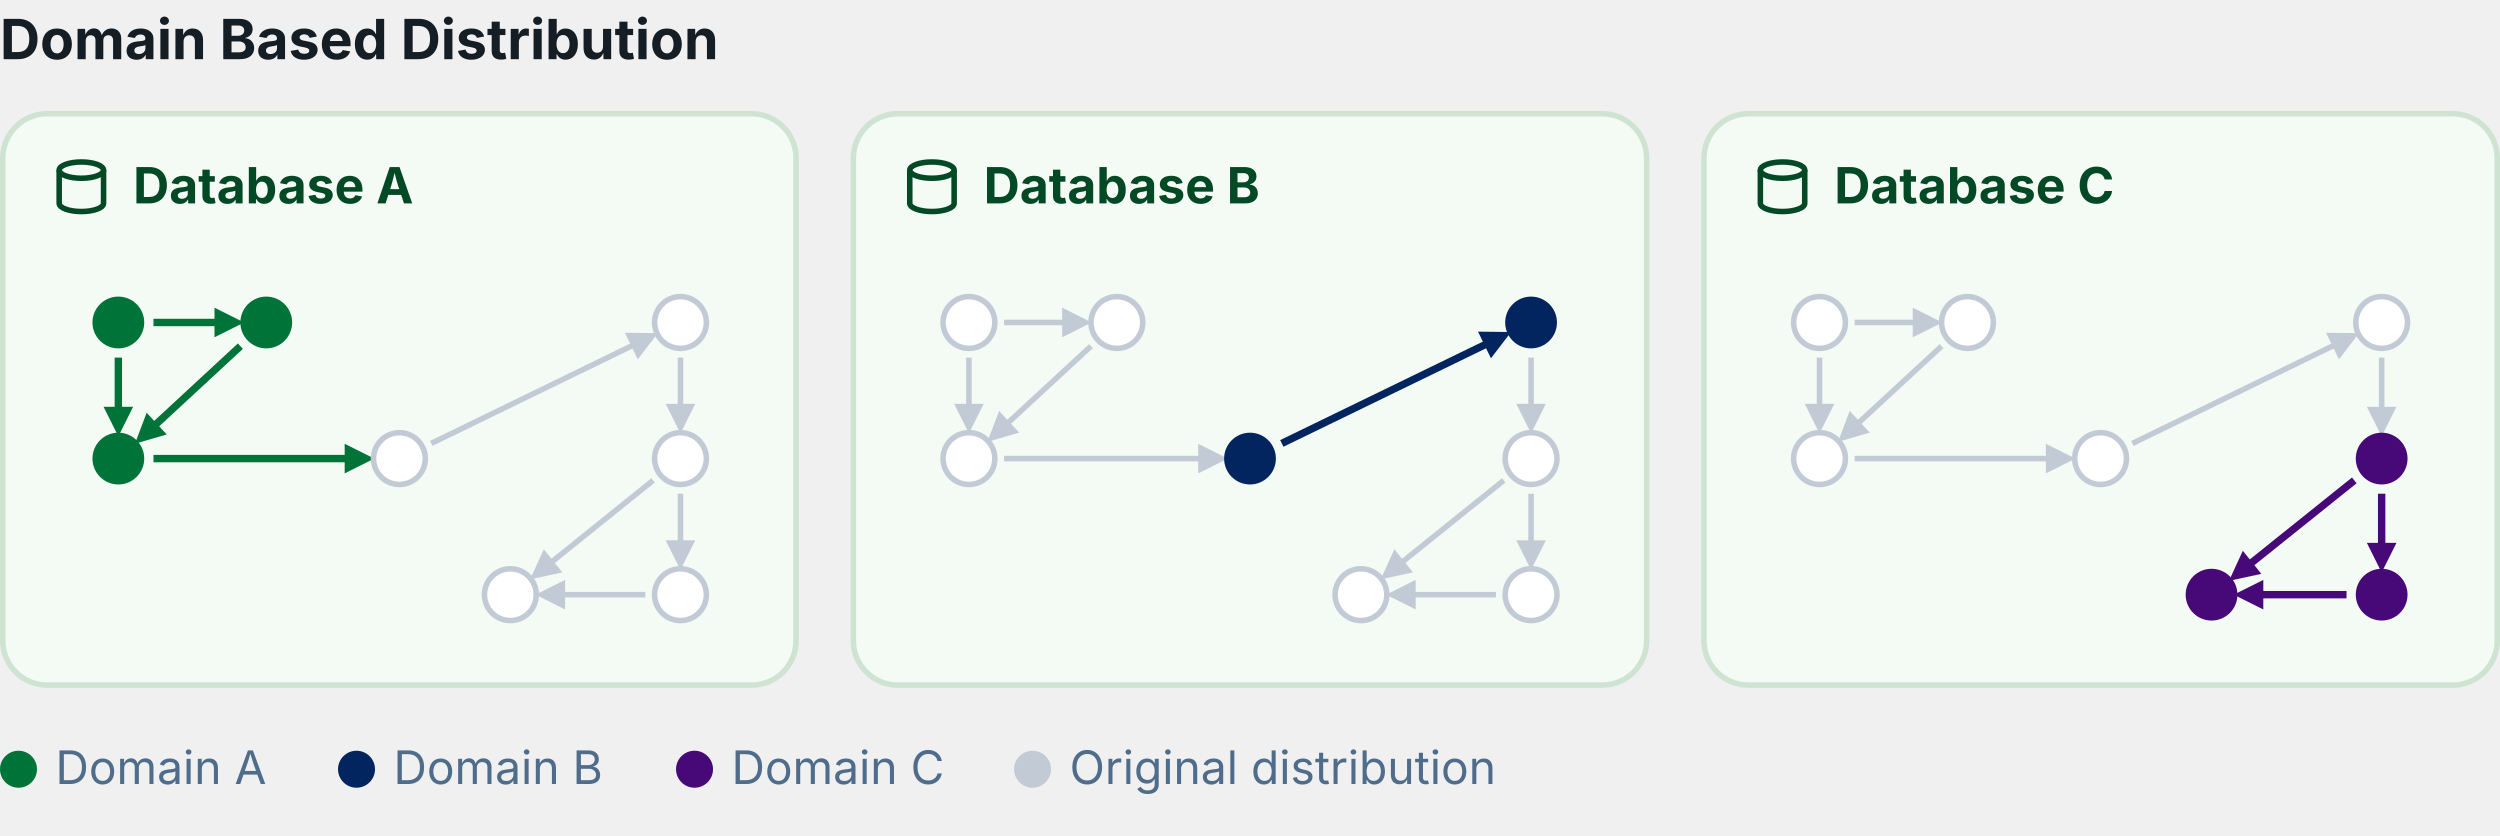
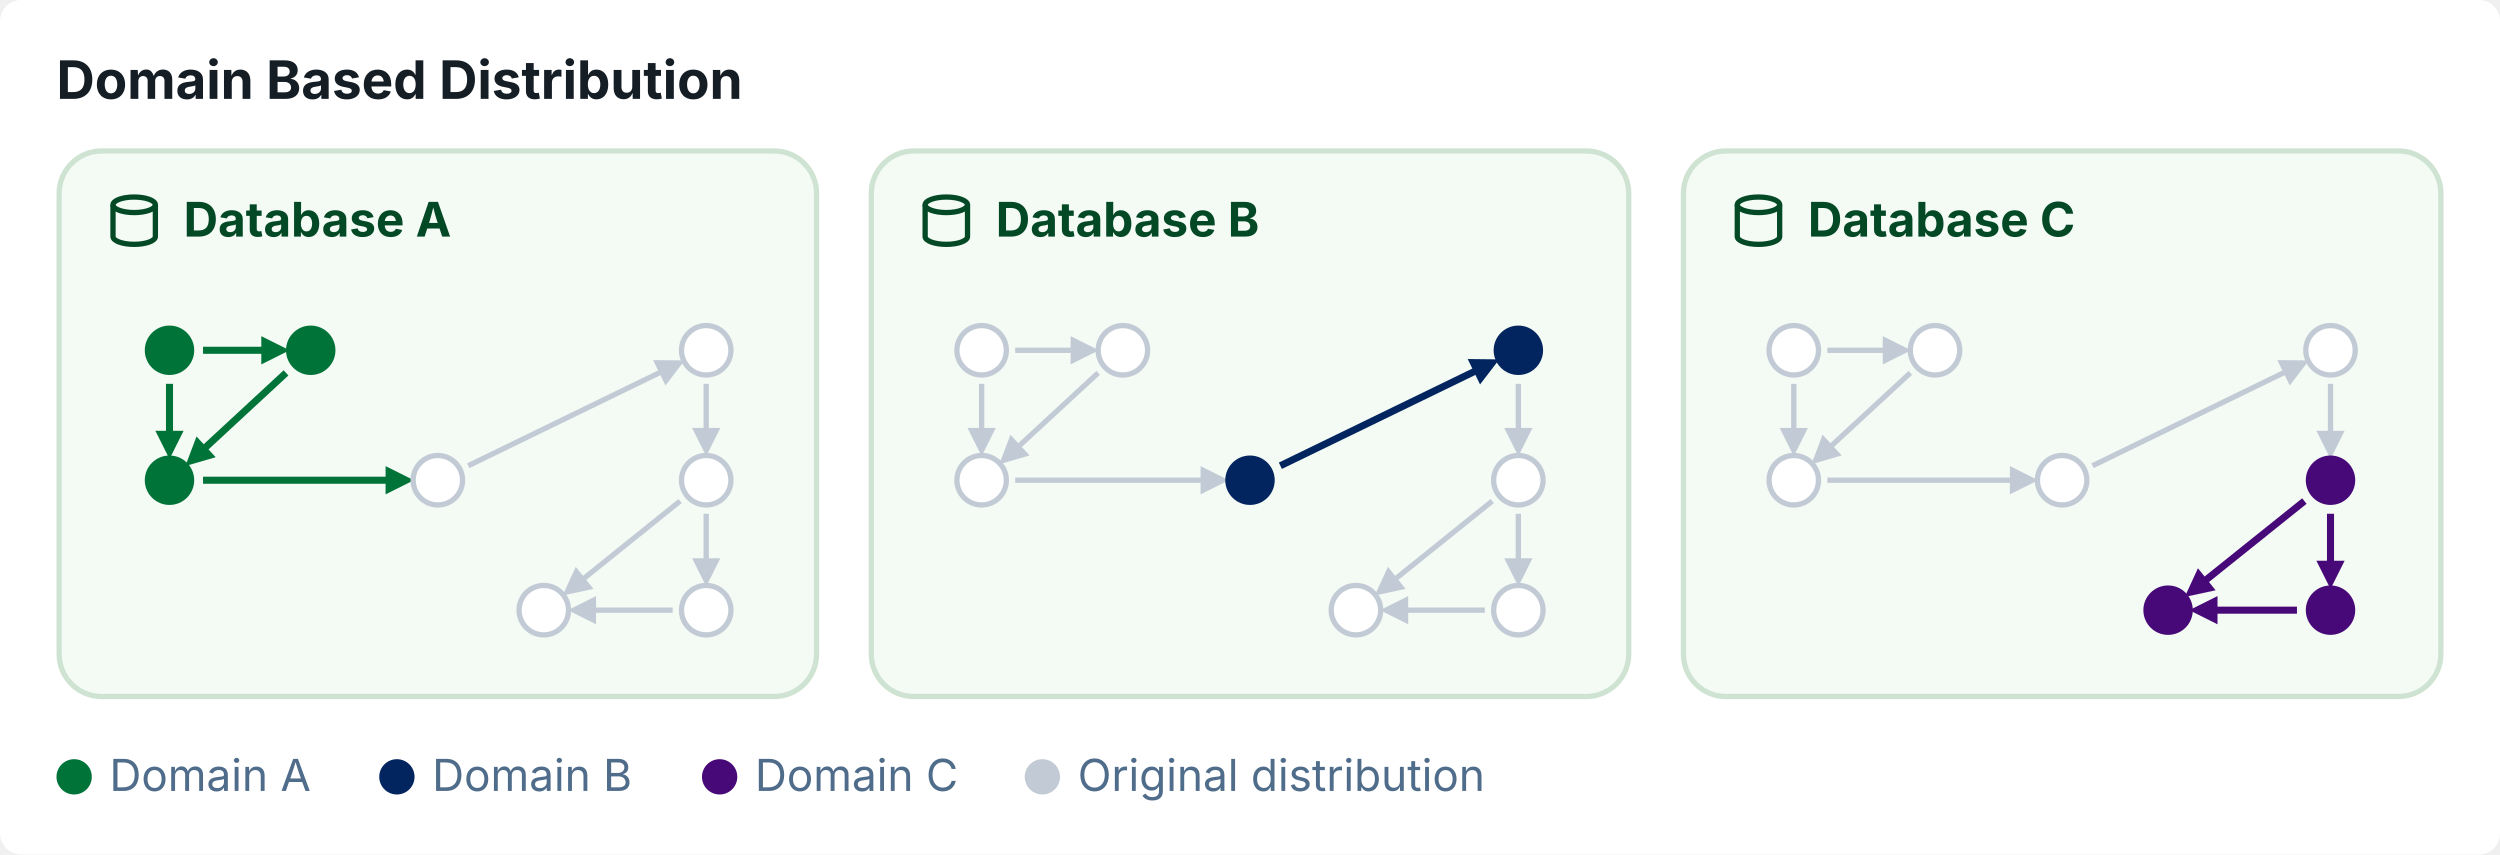
- <svg xmlns="http://www.w3.org/2000/svg" viewBox="0 0 676 226" width="676" height="226" role="img" aria-labelledby="smartgraph-distribution-t smartgraph-distribution-d">
+ <svg xmlns="http://www.w3.org/2000/svg" viewBox="-16 -12 708 242" width="708" height="242" role="img" aria-labelledby="smartgraph-distribution-t smartgraph-distribution-d">
  <defs>
    <marker id="smartgraph-distribution-m0" markerWidth="8" markerHeight="8" refX="2" refY="4" orient="auto" markerUnits="userSpaceOnUse">
      <path d="M0,0 L8,4 L0,8 z" fill="#c2cbd5" />
    </marker>
    <marker id="smartgraph-distribution-m1" markerWidth="8" markerHeight="8" refX="2" refY="4" orient="auto" markerUnits="userSpaceOnUse">
      <path d="M0,0 L8,4 L0,8 z" fill="#007339" />
    </marker>
    <marker id="smartgraph-distribution-m2" markerWidth="8" markerHeight="8" refX="2" refY="4" orient="auto" markerUnits="userSpaceOnUse">
      <path d="M0,0 L8,4 L0,8 z" fill="#02245f" />
    </marker>
    <marker id="smartgraph-distribution-m3" markerWidth="8" markerHeight="8" refX="2" refY="4" orient="auto" markerUnits="userSpaceOnUse">
      <path d="M0,0 L8,4 L0,8 z" fill="#470878" />
    </marker>
  </defs>
+   <rect x="-16" y="-12" width="708" height="242" rx="6" fill="#ffffff" />
  <text x="0" y="16" font-size="15" font-weight="700" fill="#151d25" font-family="Urbanist, Inter, -apple-system, BlinkMacSystemFont, 'Segoe UI', Helvetica, Arial, sans-serif">Domain Based Distribution</text>
  <rect x="0.75" y="30.75" width="214.5" height="154.5" rx="12" fill="#f4faf4" stroke="#cfe3d3" stroke-width="1.5" />
  <path d="M16,46 v9 a6,2.2 0 0 0 12,0 v-9" fill="none" stroke="#044926" stroke-width="1.5" />
  <ellipse cx="22" cy="46" rx="6" ry="2.2" fill="none" stroke="#044926" stroke-width="1.5" />
  <text x="36" y="55" font-size="13.5" font-weight="700" fill="#044926" font-family="Urbanist, Inter, -apple-system, BlinkMacSystemFont, 'Segoe UI', Helvetica, Arial, sans-serif">Database A</text>
  <rect x="230.75" y="30.75" width="214.5" height="154.5" rx="12" fill="#f4faf4" stroke="#cfe3d3" stroke-width="1.5" />
  <path d="M246,46 v9 a6,2.2 0 0 0 12,0 v-9" fill="none" stroke="#044926" stroke-width="1.5" />
  <ellipse cx="252" cy="46" rx="6" ry="2.2" fill="none" stroke="#044926" stroke-width="1.5" />
  <text x="266" y="55" font-size="13.5" font-weight="700" fill="#044926" font-family="Urbanist, Inter, -apple-system, BlinkMacSystemFont, 'Segoe UI', Helvetica, Arial, sans-serif">Database B</text>
  <rect x="460.75" y="30.75" width="214.5" height="154.5" rx="12" fill="#f4faf4" stroke="#cfe3d3" stroke-width="1.5" />
  <path d="M476,46 v9 a6,2.2 0 0 0 12,0 v-9" fill="none" stroke="#044926" stroke-width="1.5" />
  <ellipse cx="482" cy="46" rx="6" ry="2.2" fill="none" stroke="#044926" stroke-width="1.5" />
  <text x="496" y="55" font-size="13.5" font-weight="700" fill="#044926" font-family="Urbanist, Inter, -apple-system, BlinkMacSystemFont, 'Segoe UI', Helvetica, Arial, sans-serif">Database C</text>
  <line x1="116.6" y1="119.9" x2="172.5" y2="92.7" stroke="#c2cbd5" stroke-width="1.5" marker-end="url(#smartgraph-distribution-m0)" />
  <line x1="184.0" y1="96.7" x2="184.0" y2="111.2" stroke="#c2cbd5" stroke-width="1.5" marker-end="url(#smartgraph-distribution-m0)" />
  <line x1="184.0" y1="133.5" x2="184.0" y2="148.1" stroke="#c2cbd5" stroke-width="1.5" marker-end="url(#smartgraph-distribution-m0)" />
  <line x1="176.6" y1="129.9" x2="148.0" y2="152.9" stroke="#c2cbd5" stroke-width="1.5" marker-end="url(#smartgraph-distribution-m0)" />
  <line x1="174.5" y1="160.8" x2="150.8" y2="160.8" stroke="#c2cbd5" stroke-width="1.5" marker-end="url(#smartgraph-distribution-m0)" />
  <line x1="271.5" y1="87.2" x2="289.2" y2="87.2" stroke="#c2cbd5" stroke-width="1.5" marker-end="url(#smartgraph-distribution-m0)" />
  <line x1="262.0" y1="96.7" x2="262.0" y2="111.2" stroke="#c2cbd5" stroke-width="1.5" marker-end="url(#smartgraph-distribution-m0)" />
  <line x1="295.0" y1="93.6" x2="271.4" y2="115.4" stroke="#c2cbd5" stroke-width="1.5" marker-end="url(#smartgraph-distribution-m0)" />
  <line x1="271.5" y1="124.0" x2="326.0" y2="124.0" stroke="#c2cbd5" stroke-width="1.5" marker-end="url(#smartgraph-distribution-m0)" />
  <line x1="414.0" y1="96.7" x2="414.0" y2="111.2" stroke="#c2cbd5" stroke-width="1.5" marker-end="url(#smartgraph-distribution-m0)" />
  <line x1="414.0" y1="133.5" x2="414.0" y2="148.1" stroke="#c2cbd5" stroke-width="1.5" marker-end="url(#smartgraph-distribution-m0)" />
  <line x1="406.6" y1="129.9" x2="378.0" y2="152.9" stroke="#c2cbd5" stroke-width="1.5" marker-end="url(#smartgraph-distribution-m0)" />
  <line x1="404.5" y1="160.8" x2="380.8" y2="160.8" stroke="#c2cbd5" stroke-width="1.5" marker-end="url(#smartgraph-distribution-m0)" />
  <line x1="501.5" y1="87.2" x2="519.2" y2="87.2" stroke="#c2cbd5" stroke-width="1.5" marker-end="url(#smartgraph-distribution-m0)" />
  <line x1="492.0" y1="96.7" x2="492.0" y2="111.2" stroke="#c2cbd5" stroke-width="1.5" marker-end="url(#smartgraph-distribution-m0)" />
  <line x1="525.0" y1="93.6" x2="501.4" y2="115.4" stroke="#c2cbd5" stroke-width="1.5" marker-end="url(#smartgraph-distribution-m0)" />
  <line x1="501.5" y1="124.0" x2="555.2" y2="124.0" stroke="#c2cbd5" stroke-width="1.5" marker-end="url(#smartgraph-distribution-m0)" />
  <line x1="576.6" y1="119.9" x2="632.5" y2="92.7" stroke="#c2cbd5" stroke-width="1.5" marker-end="url(#smartgraph-distribution-m0)" />
  <line x1="644.0" y1="96.7" x2="644.0" y2="112.0" stroke="#c2cbd5" stroke-width="1.5" marker-end="url(#smartgraph-distribution-m0)" />
  <line x1="41.5" y1="87.2" x2="60.0" y2="87.2" stroke="#007339" stroke-width="2" marker-end="url(#smartgraph-distribution-m1)" />
  <line x1="32.0" y1="96.7" x2="32.0" y2="112.0" stroke="#007339" stroke-width="2" marker-end="url(#smartgraph-distribution-m1)" />
  <line x1="65.0" y1="93.6" x2="40.9" y2="115.9" stroke="#007339" stroke-width="2" marker-end="url(#smartgraph-distribution-m1)" />
  <line x1="41.5" y1="124.0" x2="95.2" y2="124.0" stroke="#007339" stroke-width="2" marker-end="url(#smartgraph-distribution-m1)" />
  <line x1="346.6" y1="119.9" x2="403.2" y2="92.4" stroke="#02245f" stroke-width="2" marker-end="url(#smartgraph-distribution-m2)" />
  <line x1="644.0" y1="133.5" x2="644.0" y2="148.8" stroke="#470878" stroke-width="2" marker-end="url(#smartgraph-distribution-m3)" />
  <line x1="636.6" y1="129.9" x2="607.4" y2="153.3" stroke="#470878" stroke-width="2" marker-end="url(#smartgraph-distribution-m3)" />
  <line x1="634.5" y1="160.8" x2="610.0" y2="160.8" stroke="#470878" stroke-width="2" marker-end="url(#smartgraph-distribution-m3)" />
  <circle cx="108.0" cy="124.0" r="7" fill="#ffffff" stroke="#c2cbd5" stroke-width="1.5" />
  <circle cx="184.0" cy="87.2" r="7" fill="#ffffff" stroke="#c2cbd5" stroke-width="1.5" />
  <circle cx="184.0" cy="124.0" r="7" fill="#ffffff" stroke="#c2cbd5" stroke-width="1.5" />
  <circle cx="184.0" cy="160.8" r="7" fill="#ffffff" stroke="#c2cbd5" stroke-width="1.5" />
  <circle cx="138.0" cy="160.8" r="7" fill="#ffffff" stroke="#c2cbd5" stroke-width="1.5" />
  <circle cx="262.0" cy="87.2" r="7" fill="#ffffff" stroke="#c2cbd5" stroke-width="1.5" />
  <circle cx="302.0" cy="87.2" r="7" fill="#ffffff" stroke="#c2cbd5" stroke-width="1.5" />
  <circle cx="262.0" cy="124.0" r="7" fill="#ffffff" stroke="#c2cbd5" stroke-width="1.5" />
  <circle cx="414.0" cy="124.0" r="7" fill="#ffffff" stroke="#c2cbd5" stroke-width="1.5" />
  <circle cx="414.0" cy="160.8" r="7" fill="#ffffff" stroke="#c2cbd5" stroke-width="1.5" />
  <circle cx="368.0" cy="160.8" r="7" fill="#ffffff" stroke="#c2cbd5" stroke-width="1.5" />
  <circle cx="492.0" cy="87.2" r="7" fill="#ffffff" stroke="#c2cbd5" stroke-width="1.5" />
  <circle cx="532.0" cy="87.2" r="7" fill="#ffffff" stroke="#c2cbd5" stroke-width="1.5" />
  <circle cx="492.0" cy="124.0" r="7" fill="#ffffff" stroke="#c2cbd5" stroke-width="1.5" />
  <circle cx="568.0" cy="124.0" r="7" fill="#ffffff" stroke="#c2cbd5" stroke-width="1.5" />
  <circle cx="644.0" cy="87.2" r="7" fill="#ffffff" stroke="#c2cbd5" stroke-width="1.5" />
  <circle cx="32.0" cy="87.2" r="7" fill="#007339" />
  <circle cx="72.0" cy="87.2" r="7" fill="#007339" />
  <circle cx="32.0" cy="124.0" r="7" fill="#007339" />
  <circle cx="338.0" cy="124.0" r="7" fill="#02245f" />
  <circle cx="414.0" cy="87.2" r="7" fill="#02245f" />
  <circle cx="644.0" cy="124.0" r="7" fill="#470878" />
  <circle cx="644.0" cy="160.8" r="7" fill="#470878" />
  <circle cx="598.0" cy="160.8" r="7" fill="#470878" />
  <circle cx="5" cy="208" r="5" fill="#007339" />
  <text x="15" y="212" font-size="12.5" fill="#4f6d8b" font-family="Inter, -apple-system, BlinkMacSystemFont, 'Segoe UI', Helvetica, Arial, sans-serif">Domain A</text>
  <circle cx="96.4" cy="208" r="5" fill="#02245f" />
  <text x="106.4" y="212" font-size="12.5" fill="#4f6d8b" font-family="Inter, -apple-system, BlinkMacSystemFont, 'Segoe UI', Helvetica, Arial, sans-serif">Domain B</text>
  <circle cx="187.8" cy="208" r="5" fill="#470878" />
  <text x="197.8" y="212" font-size="12.5" fill="#4f6d8b" font-family="Inter, -apple-system, BlinkMacSystemFont, 'Segoe UI', Helvetica, Arial, sans-serif">Domain C</text>
  <circle cx="279.2" cy="208" r="5" fill="#c2cbd5" />
  <text x="289.2" y="212" font-size="12.5" fill="#4f6d8b" font-family="Inter, -apple-system, BlinkMacSystemFont, 'Segoe UI', Helvetica, Arial, sans-serif">Original distribution</text>
</svg>
